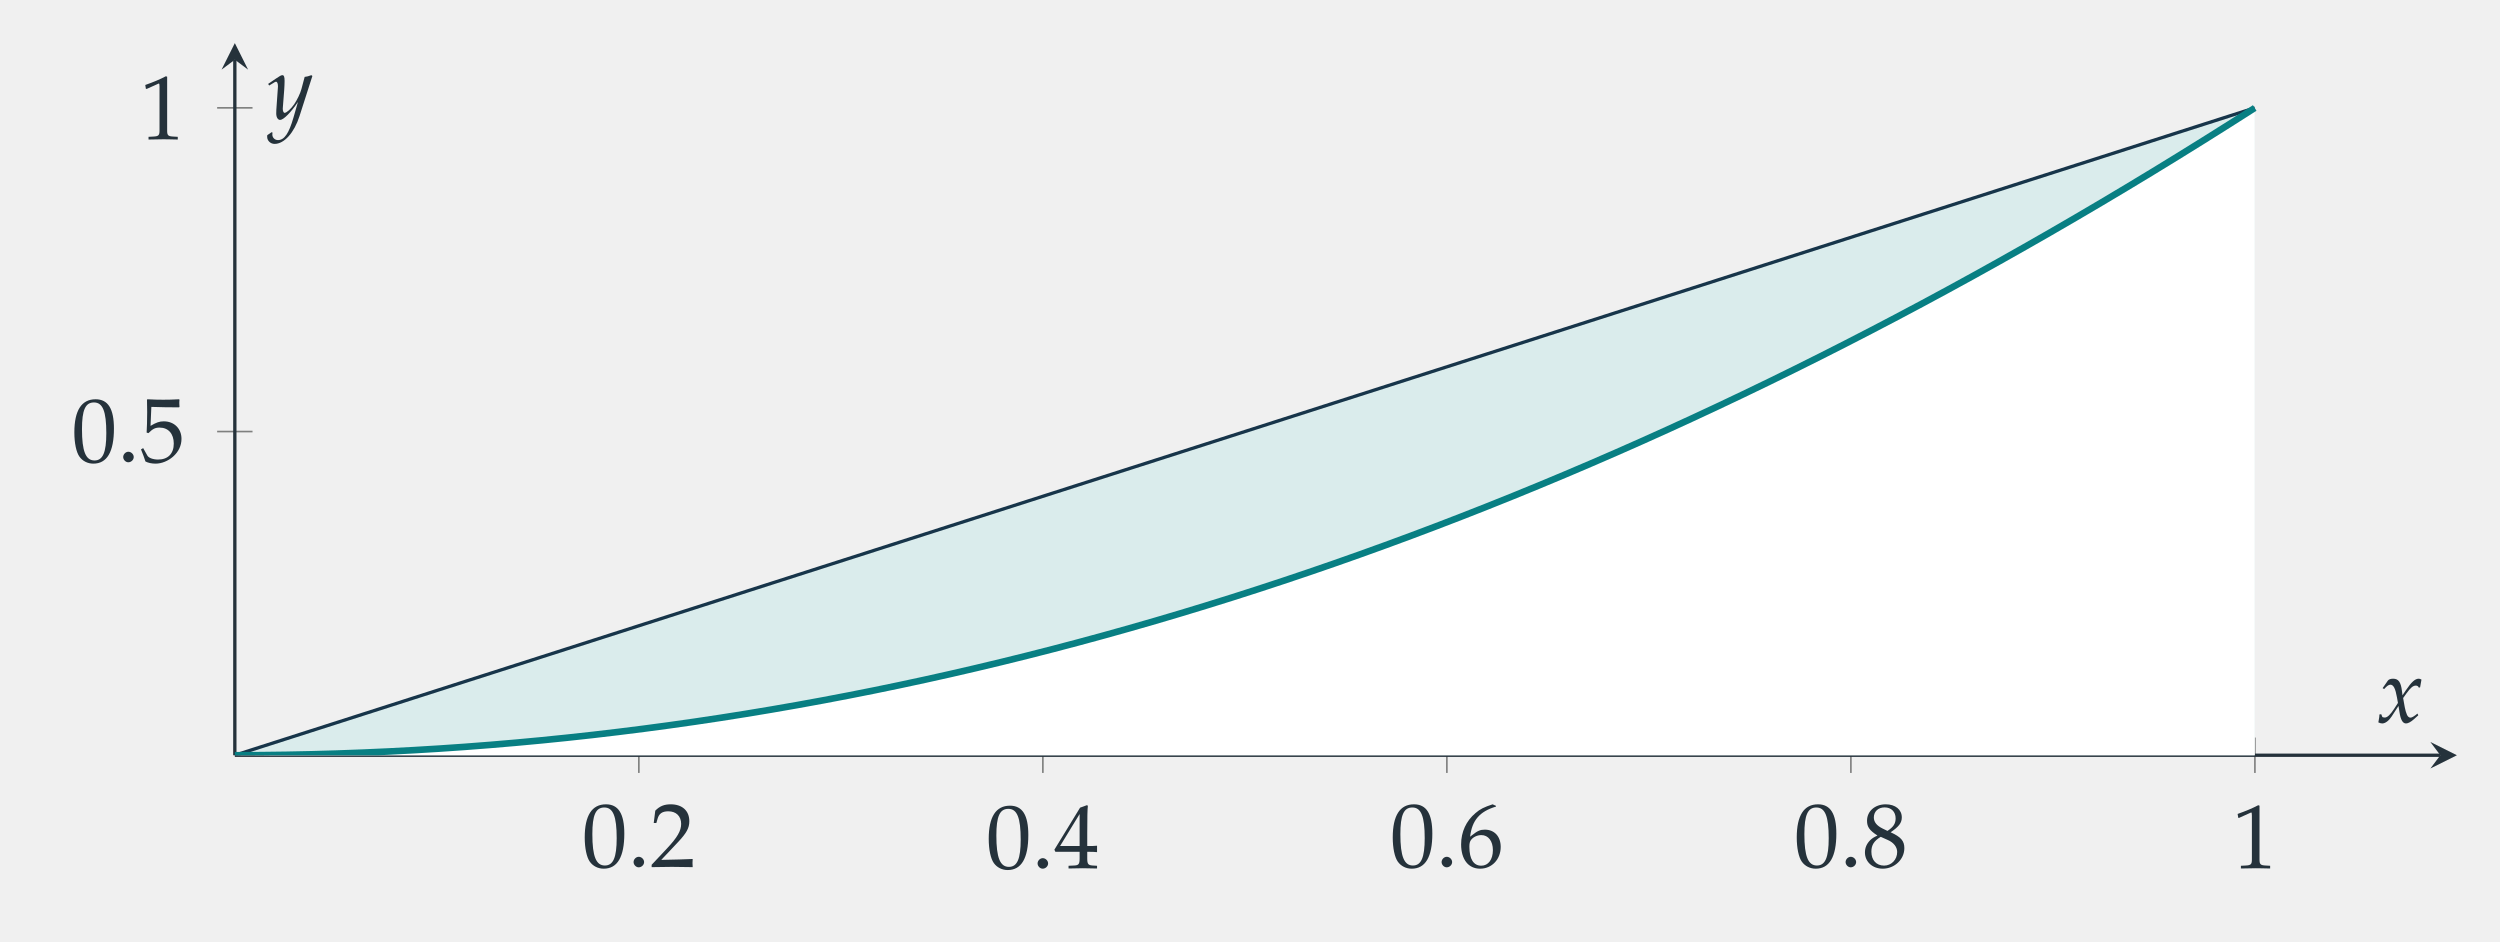
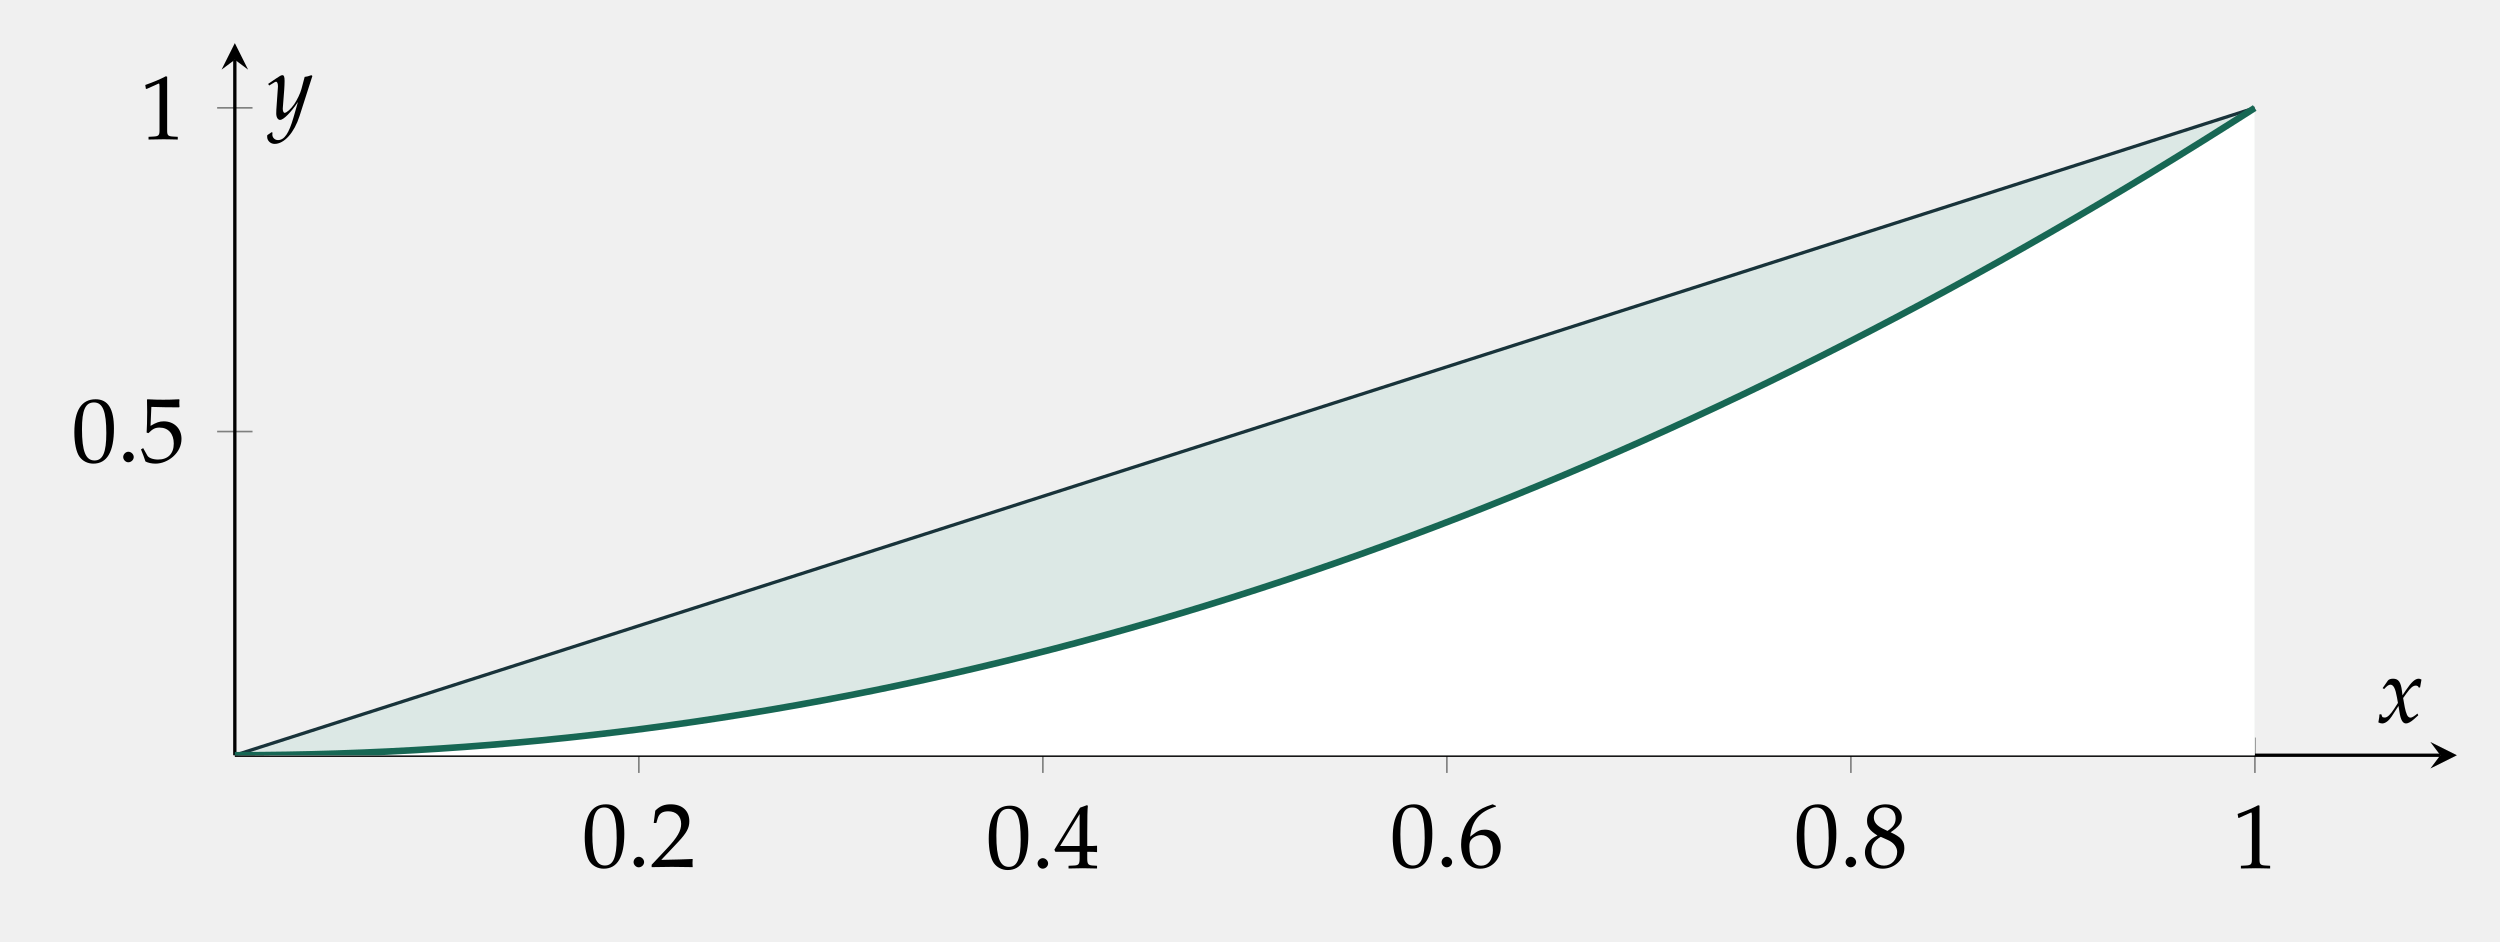
<svg xmlns="http://www.w3.org/2000/svg" xmlns:xlink="http://www.w3.org/1999/xlink" version="1.1" width="300.373" height="113.109" viewBox="0 0 300.373 113.109">
  <defs>
    <path id="font_1_13" d="M.263 .689C.108 .689 .029 .566 .029 .324 .029 .207 .05 .106 .085 .057 .12 .008 .176-.02 .238-.02 .389-.02 .465 .11 .465 .366 .465 .585 .4 .689 .263 .689M.245 .654C.342 .654 .381 .556 .381 .316 .381 .103 .343 .015 .251 .015 .154 .015 .113 .116 .113 .36 .113 .571 .15 .654 .245 .654Z" />
    <path id="font_1_14" d="M.124 .111C.094 .111 .067 .083 .067 .053 .067 .023 .094-.005 .123-.005 .155-.005 .183 .022 .183 .053 .183 .083 .155 .111 .124 .111Z" />
    <path id="font_1_7" d="M.016 .023V-.003C.203 0 .203 0 .239 0 .275 0 .275 0 .468-.003 .466 .018 .466 .028 .466 .042 .466 .055 .466 .065 .468 .087 .353 .082 .307 .081 .122 .077L.304 .27C.401 .373 .431 .428 .431 .503 .431 .618 .353 .689 .226 .689 .154 .689 .105 .669 .056 .619L.039 .483H.068L.081 .529C.097 .587 .133 .612 .2 .612 .286 .612 .341 .558 .341 .473 .341 .398 .299 .324 .186 .204L.016 .023Z" />
    <path id="font_1_9" d="M.28 .181V.106C.28 .046 .269 .032 .22 .03L.158 .027V-.003C.291 0 .291 0 .315 0 .339 0 .339 0 .472-.003V.027L.424 .03C.375 .033 .364 .046 .364 .106V.181C.423 .181 .444 .18 .472 .177V.248C.425 .244 .406 .244 .391 .245H.388 .364V.384C.364 .562 .366 .648 .371 .689L.359 .694 .285 .667 .002 .204 .013 .181H.28M.28 .245H.065L.28 .597V.245Z" />
    <path id="font_1_11" d="M.416 .672 .379 .689C.283 .657 .242 .637 .191 .593 .088 .507 .032 .385 .032 .248 .032 .082 .112-.02 .241-.02 .371-.02 .468 .083 .468 .22 .468 .335 .399 .41 .293 .41 .243 .41 .213 .397 .154 .35 .143 .341 .142 .34 .131 .332 .152 .513 .236 .61 .416 .664V.672M.255 .35C.331 .35 .382 .284 .382 .185 .382 .08 .331 .013 .254 .013 .169 .013 .123 .086 .123 .221 .123 .256 .127 .275 .138 .292 .16 .326 .207 .35 .255 .35Z" />
    <path id="font_1_12" d="M.168 .345C.127 .326 .11 .315 .088 .294 .05 .256 .03 .211 .03 .159 .03 .056 .113-.02 .226-.02 .356-.02 .464 .082 .464 .206 .464 .286 .427 .329 .313 .381 .404 .443 .436 .485 .436 .545 .436 .631 .365 .689 .259 .689 .14 .689 .053 .613 .053 .508 .053 .44 .08 .402 .168 .345M.284 .295C.347 .267 .385 .218 .385 .164 .385 .08 .322 .014 .241 .014 .156 .014 .101 .074 .101 .167 .101 .24 .13 .286 .204 .331L.284 .295M.223 .423C.16 .454 .128 .494 .128 .544 .128 .61 .176 .655 .247 .655 .32 .655 .368 .607 .368 .534 .368 .477 .343 .438 .278 .396L.223 .423Z" />
    <path id="font_1_6" d="M.067 .555H.077L.206 .613C.207 .614 .208 .614 .209 .614 .215 .614 .217 .605 .217 .581V.096C.217 .044 .206 .033 .152 .03L.096 .027V-.003C.25 0 .25 0 .261 0 .274 0 .296 0 .33-.001 .342-.002 .377-.002 .418-.003V.027L.366 .03C.311 .033 .301 .044 .301 .096V.689L.287 .694C.222 .66 .151 .63 .06 .598L.067 .555Z" />
    <path id="font_1_10" d="M.127 .605C.256 .601 .312 .6 .432 .6L.437 .605C.435 .623 .435 .631 .435 .644 .435 .658 .435 .666 .437 .684L.432 .689C.357 .685 .312 .684 .258 .684 .203 .684 .159 .685 .084 .689L.079 .684C.08 .623 .081 .579 .081 .547 .081 .462 .078 .366 .075 .322L.095 .316C.142 .363 .169 .377 .218 .377 .314 .377 .374 .309 .374 .201 .374 .09 .31 .025 .201 .025 .147 .025 .097 .043 .083 .069L.037 .151 .013 .137C.036 .08 .048 .048 .062 .004 .09-.011 .13-.02 .173-.02 .24-.02 .311 .009 .366 .057 .427 .111 .459 .179 .459 .253 .459 .366 .378 .446 .264 .446 .216 .446 .18 .433 .118 .396L.127 .605Z" />
    <clipPath id="clip_2">
      <path transform="matrix(1,0,0,-1,28.215,90.74201)" d="M0 0H266.981V85.562H0Z" />
    </clipPath>
    <path id="font_3_12" d="M.021 .088C.021 .068 .019 .055 .013 .023 .011 .011 .01 .008 .009 .001 .024-.007 .04-.011 .052-.011 .085-.011 .124 .018 .155 .065L.231 .182 .242 .113C.255 .028 .278-.011 .314-.011 .336-.011 .368 .006 .4 .035L.449 .079 .44 .098C.404 .068 .379 .053 .363 .053 .348 .053 .335 .063 .325 .083 .316 .102 .305 .139 .3 .168L.282 .269 .317 .318C.364 .383 .391 .406 .422 .406 .438 .406 .45 .398 .455 .383L.469 .387 .484 .472C.472 .479 .463 .482 .454 .482 .414 .482 .374 .446 .312 .354L.275 .299 .269 .347C.257 .446 .23 .482 .171 .482 .145 .482 .123 .474 .114 .461L.056 .378 .073 .368C.103 .402 .123 .416 .142 .416 .175 .416 .197 .375 .214 .277L.225 .215 .185 .153C.142 .086 .108 .054 .08 .054 .065 .054 .054 .058 .052 .063L.041 .091 .021 .088Z" />
    <path id="font_3_13" d="M-.007-.179C-.008-.186-.008-.192-.008-.197-.008-.24 .029-.275 .074-.275 .18-.275 .29-.152 .349 .033L.49 .473 .479 .482C.45 .471 .427 .465 .405 .463L.37 .331C.358 .284 .323 .211 .29 .162 .255 .111 .206 .067 .184 .067 .172 .067 .163 .09 .164 .115L.165 .128 .18 .322C.182 .353 .184 .391 .184 .419 .184 .464 .177 .482 .16 .482 .147 .482 .133 .475 .085 .442L.003 .386 .014 .368 .064 .398 .068 .401C.078 .407 .085 .41 .089 .41 .103 .41 .111 .391 .111 .358 .111 .357 .111 .351 .11 .343L.093 .1 .092 .06C.092 .018 .11-.011 .135-.011 .172-.011 .256 .074 .331 .187L.282 .016C.231-.161 .181-.233 .111-.233 .076-.233 .049-.206 .049-.172 .049-.167 .05-.159 .051-.15L.041-.146-.007-.179Z" />
  </defs>
  <path transform="matrix(1,0,0,-1,28.215,90.74201)" stroke-width=".199" stroke-linecap="butt" stroke-miterlimit="10" stroke-linejoin="miter" fill="none" stroke="#7f807f" d="M48.542-2.126V2.126M97.084-2.126V2.126M145.626-2.126V2.126M194.168-2.126V2.126M242.71-2.126V2.126" />
  <path transform="matrix(1,0,0,-1,28.215,90.74201)" stroke-width=".199" stroke-linecap="butt" stroke-miterlimit="10" stroke-linejoin="miter" fill="none" stroke="#7f807f" d="M-2.126 38.892H2.126M-2.126 77.784H2.126" />
-   <path transform="matrix(1,0,0,-1,28.215,90.74201)" stroke-width=".399" stroke-linecap="butt" stroke-miterlimit="10" stroke-linejoin="miter" fill="none" stroke="#25323b" d="M0 0H264.989" />
-   <path transform="matrix(1,0,0,-1,293.2037,90.74201)" d="M1.993 0-1.196 1.594 0 0-1.196-1.594" fill="#25323b" />
-   <path transform="matrix(1,0,0,-1,28.215,90.74201)" stroke-width=".399" stroke-linecap="butt" stroke-miterlimit="10" stroke-linejoin="miter" fill="none" stroke="#25323b" d="M0 0V83.57" />
-   <path transform="matrix(0,-1,-1,-0,28.215,7.172188)" d="M1.993 0-1.196 1.594 0 0-1.196-1.594" fill="#25323b" />
-   <use data-text="0" xlink:href="#font_1_13" transform="matrix(10.9091,0,0,-10.9091,69.938,104.154)" fill="#25323b" />
-   <use data-text="." xlink:href="#font_1_14" transform="matrix(10.9091,0,0,-10.9091,75.39256,104.154)" fill="#25323b" />
-   <use data-text="2" xlink:href="#font_1_7" transform="matrix(10.9091,0,0,-10.9091,78.11983,104.154)" fill="#25323b" />
-   <use data-text="0" xlink:href="#font_1_13" transform="matrix(10.9091,0,0,-10.9091,118.479,104.317)" fill="#25323b" />
-   <use data-text="." xlink:href="#font_1_14" transform="matrix(10.9091,0,0,-10.9091,123.9336,104.317)" fill="#25323b" />
-   <use data-text="4" xlink:href="#font_1_9" transform="matrix(10.9091,0,0,-10.9091,126.6608,104.317)" fill="#25323b" />
-   <use data-text="0" xlink:href="#font_1_13" transform="matrix(10.9091,0,0,-10.9091,167.021,104.154)" fill="#25323b" />
-   <use data-text="." xlink:href="#font_1_14" transform="matrix(10.9091,0,0,-10.9091,172.4755,104.154)" fill="#25323b" />
-   <use data-text="6" xlink:href="#font_1_11" transform="matrix(10.9091,0,0,-10.9091,175.2028,104.154)" fill="#25323b" />
-   <use data-text="0" xlink:href="#font_1_13" transform="matrix(10.9091,0,0,-10.9091,215.562,104.154)" fill="#25323b" />
-   <use data-text="." xlink:href="#font_1_14" transform="matrix(10.9091,0,0,-10.9091,221.0165,104.154)" fill="#25323b" />
-   <use data-text="8" xlink:href="#font_1_12" transform="matrix(10.9091,0,0,-10.9091,223.7438,104.154)" fill="#25323b" />
-   <use data-text="1" xlink:href="#font_1_6" transform="matrix(10.9091,0,0,-10.9091,268.195,104.317)" fill="#25323b" />
-   <use data-text="0" xlink:href="#font_1_13" transform="matrix(10.9091,0,0,-10.9091,8.617001,55.488)" fill="#25323b" />
-   <use data-text="." xlink:href="#font_1_14" transform="matrix(10.9091,0,0,-10.9091,14.07155,55.488)" fill="#25323b" />
-   <use data-text="5" xlink:href="#font_1_10" transform="matrix(10.9091,0,0,-10.9091,16.79883,55.488)" fill="#25323b" />
-   <use data-text="1" xlink:href="#font_1_6" transform="matrix(10.9091,0,0,-10.9091,16.799,16.733)" fill="#25323b" />
+   <path transform="matrix(1,0,0,-1,28.215,90.74201)" stroke-width=".399" stroke-linecap="butt" stroke-miterlimit="10" stroke-linejoin="miter" fill="none" stroke="#000000" d="M0 0H264.989" />
+   <path transform="matrix(1,0,0,-1,293.2037,90.74201)" d="M1.993 0-1.196 1.594 0 0-1.196-1.594" />
+   <path transform="matrix(1,0,0,-1,28.215,90.74201)" stroke-width=".399" stroke-linecap="butt" stroke-miterlimit="10" stroke-linejoin="miter" fill="none" stroke="#000000" d="M0 0V83.57" />
+   <path transform="matrix(0,-1,-1,-0,28.215,7.172188)" d="M1.993 0-1.196 1.594 0 0-1.196-1.594" />
+   <use data-text="0" xlink:href="#font_1_13" transform="matrix(10.9091,0,0,-10.9091,69.938,104.154)" />
+   <use data-text="." xlink:href="#font_1_14" transform="matrix(10.9091,0,0,-10.9091,75.39256,104.154)" />
+   <use data-text="2" xlink:href="#font_1_7" transform="matrix(10.9091,0,0,-10.9091,78.11983,104.154)" />
+   <use data-text="0" xlink:href="#font_1_13" transform="matrix(10.9091,0,0,-10.9091,118.479,104.317)" />
+   <use data-text="." xlink:href="#font_1_14" transform="matrix(10.9091,0,0,-10.9091,123.9336,104.317)" />
+   <use data-text="4" xlink:href="#font_1_9" transform="matrix(10.9091,0,0,-10.9091,126.6608,104.317)" />
+   <use data-text="0" xlink:href="#font_1_13" transform="matrix(10.9091,0,0,-10.9091,167.021,104.154)" />
+   <use data-text="." xlink:href="#font_1_14" transform="matrix(10.9091,0,0,-10.9091,172.4755,104.154)" />
+   <use data-text="6" xlink:href="#font_1_11" transform="matrix(10.9091,0,0,-10.9091,175.2028,104.154)" />
+   <use data-text="0" xlink:href="#font_1_13" transform="matrix(10.9091,0,0,-10.9091,215.562,104.154)" />
+   <use data-text="." xlink:href="#font_1_14" transform="matrix(10.9091,0,0,-10.9091,221.0165,104.154)" />
+   <use data-text="8" xlink:href="#font_1_12" transform="matrix(10.9091,0,0,-10.9091,223.7438,104.154)" />
+   <use data-text="1" xlink:href="#font_1_6" transform="matrix(10.9091,0,0,-10.9091,268.195,104.317)" />
+   <use data-text="0" xlink:href="#font_1_13" transform="matrix(10.9091,0,0,-10.9091,8.617001,55.488)" />
+   <use data-text="." xlink:href="#font_1_14" transform="matrix(10.9091,0,0,-10.9091,14.07155,55.488)" />
+   <use data-text="5" xlink:href="#font_1_10" transform="matrix(10.9091,0,0,-10.9091,16.79883,55.488)" />
+   <use data-text="1" xlink:href="#font_1_6" transform="matrix(10.9091,0,0,-10.9091,16.799,16.733)" />
  <g clip-path="url(#clip_2)">
-     <path transform="matrix(1,0,0,-1,28.215,90.74201)" d="M0 0 3.072 .985 6.144 1.969 9.216 2.954 12.288 3.938 15.36 4.923 18.432 5.907 21.504 6.892 24.576 7.876 27.648 8.861 30.72 9.845 33.792 10.83 36.864 11.814 39.936 12.799 43.008 13.783 46.08 14.768 49.152 15.752 52.224 16.737 55.296 17.721 58.368 18.706 61.44 19.69 64.512 20.675 67.584 21.659 70.656 22.644 73.728 23.628 76.8 24.613 79.872 25.597 82.944 26.582 86.015 27.566 89.087 28.551 92.159 29.535 95.231 30.52 98.303 31.504 101.375 32.489 104.447 33.473 107.519 34.458 110.591 35.442 113.663 36.427 116.735 37.411 119.807 38.396 122.879 39.38 125.951 40.365 129.023 41.349 132.095 42.334 135.167 43.318 138.239 44.303 141.311 45.288 144.383 46.272 147.455 47.257 150.527 48.241 153.599 49.226 156.671 50.21 159.743 51.195 162.815 52.179 165.887 53.164 168.959 54.148 172.031 55.133 175.103 56.117 178.175 57.102 181.247 58.086 184.319 59.071 187.391 60.055 190.463 61.04 193.535 62.024 196.607 63.009 199.679 63.993 202.751 64.978 205.823 65.962 208.895 66.947 211.967 67.931 215.039 68.916 218.111 69.9 221.183 70.885 224.255 71.869 227.327 72.854 230.399 73.838 233.471 74.823 236.543 75.807 239.615 76.792 242.687 77.776V0H0Z" fill="#daecec" />
+     <path transform="matrix(1,0,0,-1,28.215,90.74201)" d="M0 0 3.072 .985 6.144 1.969 9.216 2.954 12.288 3.938 15.36 4.923 18.432 5.907 21.504 6.892 24.576 7.876 27.648 8.861 30.72 9.845 33.792 10.83 36.864 11.814 39.936 12.799 43.008 13.783 46.08 14.768 49.152 15.752 52.224 16.737 55.296 17.721 58.368 18.706 61.44 19.69 64.512 20.675 67.584 21.659 70.656 22.644 73.728 23.628 76.8 24.613 79.872 25.597 82.944 26.582 86.015 27.566 89.087 28.551 92.159 29.535 95.231 30.52 98.303 31.504 101.375 32.489 104.447 33.473 107.519 34.458 110.591 35.442 113.663 36.427 116.735 37.411 119.807 38.396 122.879 39.38 125.951 40.365 129.023 41.349 132.095 42.334 135.167 43.318 138.239 44.303 141.311 45.288 144.383 46.272 147.455 47.257 150.527 48.241 153.599 49.226 156.671 50.21 159.743 51.195 162.815 52.179 165.887 53.164 168.959 54.148 172.031 55.133 175.103 56.117 178.175 57.102 181.247 58.086 184.319 59.071 187.391 60.055 190.463 61.04 193.535 62.024 196.607 63.009 199.679 63.993 202.751 64.978 205.823 65.962 208.895 66.947 211.967 67.931 215.039 68.916 218.111 69.9 221.183 70.885 224.255 71.869 227.327 72.854 230.399 73.838 233.471 74.823 236.543 75.807 239.615 76.792 242.687 77.776V0H0Z" fill="#dce8e5" />
    <path transform="matrix(1,0,0,-1,28.215,90.74201)" d="M0 0 3.072 .012 6.144 .05 9.216 .112 12.288 .199 15.36 .312 18.432 .449 21.504 .611 24.576 .797 27.648 1.009 30.72 1.246 33.792 1.508 36.864 1.794 39.936 2.106 43.008 2.442 46.08 2.804 49.152 3.19 52.224 3.601 55.296 4.037 58.368 4.498 61.44 4.984 64.512 5.495 67.584 6.031 70.656 6.592 73.728 7.178 76.8 7.788 79.872 8.424 82.944 9.084 86.015 9.769 89.087 10.48 92.159 11.215 95.231 11.975 98.303 12.76 101.375 13.57 104.447 14.405 107.519 15.265 110.591 16.149 113.663 17.059 116.735 17.994 119.807 18.953 122.879 19.938 125.951 20.947 129.023 21.981 132.095 23.04 135.167 24.124 138.239 25.233 141.311 26.367 144.383 27.526 147.455 28.71 150.527 29.919 153.599 31.152 156.671 32.411 159.743 33.694 162.815 35.003 165.887 36.336 168.959 37.694 172.031 39.078 175.103 40.486 178.175 41.919 181.247 43.377 184.319 44.859 187.391 46.367 190.463 47.9 193.535 49.458 196.607 51.04 199.679 52.648 202.751 54.28 205.823 55.937 208.895 57.619 211.967 59.327 215.039 61.059 218.111 62.816 221.183 64.598 224.255 66.404 227.327 68.236 230.399 70.093 233.471 71.974 236.543 73.881 239.615 75.812 242.687 77.769V0H0Z" fill="#ffffff" />
-     <path transform="matrix(1,0,0,-1,28.215,90.74201)" stroke-width=".399" stroke-linecap="butt" stroke-miterlimit="10" stroke-linejoin="miter" fill="none" stroke="#17354a" d="M0 0 3.072 .985 6.144 1.969 9.216 2.954 12.288 3.938 15.36 4.923 18.432 5.907 21.504 6.892 24.576 7.876 27.648 8.861 30.72 9.845 33.792 10.83 36.864 11.814 39.936 12.799 43.008 13.783 46.08 14.768 49.152 15.752 52.224 16.737 55.296 17.721 58.368 18.706 61.44 19.69 64.512 20.675 67.584 21.659 70.656 22.644 73.728 23.628 76.8 24.613 79.872 25.597 82.944 26.582 86.015 27.566 89.087 28.551 92.159 29.535 95.231 30.52 98.303 31.504 101.375 32.489 104.447 33.473 107.519 34.458 110.591 35.442 113.663 36.427 116.735 37.411 119.807 38.396 122.879 39.38 125.951 40.365 129.023 41.349 132.095 42.334 135.167 43.318 138.239 44.303 141.311 45.288 144.383 46.272 147.455 47.257 150.527 48.241 153.599 49.226 156.671 50.21 159.743 51.195 162.815 52.179 165.887 53.164 168.959 54.148 172.031 55.133 175.103 56.117 178.175 57.102 181.247 58.086 184.319 59.071 187.391 60.055 190.463 61.04 193.535 62.024 196.607 63.009 199.679 63.993 202.751 64.978 205.823 65.962 208.895 66.947 211.967 67.931 215.039 68.916 218.111 69.9 221.183 70.885 224.255 71.869 227.327 72.854 230.399 73.838 233.471 74.823 236.543 75.807 239.615 76.792 242.687 77.776" />
-     <path transform="matrix(1,0,0,-1,28.215,90.74201)" stroke-width=".797" stroke-linecap="butt" stroke-miterlimit="10" stroke-linejoin="miter" fill="none" stroke="#087f83" d="M0 0 3.072 .012 6.144 .05 9.216 .112 12.288 .199 15.36 .312 18.432 .449 21.504 .611 24.576 .797 27.648 1.009 30.72 1.246 33.792 1.508 36.864 1.794 39.936 2.106 43.008 2.442 46.08 2.804 49.152 3.19 52.224 3.601 55.296 4.037 58.368 4.498 61.44 4.984 64.512 5.495 67.584 6.031 70.656 6.592 73.728 7.178 76.8 7.788 79.872 8.424 82.944 9.084 86.015 9.769 89.087 10.48 92.159 11.215 95.231 11.975 98.303 12.76 101.375 13.57 104.447 14.405 107.519 15.265 110.591 16.149 113.663 17.059 116.735 17.994 119.807 18.953 122.879 19.938 125.951 20.947 129.023 21.981 132.095 23.04 135.167 24.124 138.239 25.233 141.311 26.367 144.383 27.526 147.455 28.71 150.527 29.919 153.599 31.152 156.671 32.411 159.743 33.694 162.815 35.003 165.887 36.336 168.959 37.694 172.031 39.078 175.103 40.486 178.175 41.919 181.247 43.377 184.319 44.859 187.391 46.367 190.463 47.9 193.535 49.458 196.607 51.04 199.679 52.648 202.751 54.28 205.823 55.937 208.895 57.619 211.967 59.327 215.039 61.059 218.111 62.816 221.183 64.598 224.255 66.404 227.327 68.236 230.399 70.093 233.471 71.974 236.543 73.881 239.615 75.812 242.687 77.769" />
+     <path transform="matrix(1,0,0,-1,28.215,90.74201)" stroke-width=".399" stroke-linecap="butt" stroke-miterlimit="10" stroke-linejoin="miter" fill="none" stroke="#18333a" d="M0 0 3.072 .985 6.144 1.969 9.216 2.954 12.288 3.938 15.36 4.923 18.432 5.907 21.504 6.892 24.576 7.876 27.648 8.861 30.72 9.845 33.792 10.83 36.864 11.814 39.936 12.799 43.008 13.783 46.08 14.768 49.152 15.752 52.224 16.737 55.296 17.721 58.368 18.706 61.44 19.69 64.512 20.675 67.584 21.659 70.656 22.644 73.728 23.628 76.8 24.613 79.872 25.597 82.944 26.582 86.015 27.566 89.087 28.551 92.159 29.535 95.231 30.52 98.303 31.504 101.375 32.489 104.447 33.473 107.519 34.458 110.591 35.442 113.663 36.427 116.735 37.411 119.807 38.396 122.879 39.38 125.951 40.365 129.023 41.349 132.095 42.334 135.167 43.318 138.239 44.303 141.311 45.288 144.383 46.272 147.455 47.257 150.527 48.241 153.599 49.226 156.671 50.21 159.743 51.195 162.815 52.179 165.887 53.164 168.959 54.148 172.031 55.133 175.103 56.117 178.175 57.102 181.247 58.086 184.319 59.071 187.391 60.055 190.463 61.04 193.535 62.024 196.607 63.009 199.679 63.993 202.751 64.978 205.823 65.962 208.895 66.947 211.967 67.931 215.039 68.916 218.111 69.9 221.183 70.885 224.255 71.869 227.327 72.854 230.399 73.838 233.471 74.823 236.543 75.807 239.615 76.792 242.687 77.776" />
+     <path transform="matrix(1,0,0,-1,28.215,90.74201)" stroke-width=".797" stroke-linecap="butt" stroke-miterlimit="10" stroke-linejoin="miter" fill="none" stroke="#176754" d="M0 0 3.072 .012 6.144 .05 9.216 .112 12.288 .199 15.36 .312 18.432 .449 21.504 .611 24.576 .797 27.648 1.009 30.72 1.246 33.792 1.508 36.864 1.794 39.936 2.106 43.008 2.442 46.08 2.804 49.152 3.19 52.224 3.601 55.296 4.037 58.368 4.498 61.44 4.984 64.512 5.495 67.584 6.031 70.656 6.592 73.728 7.178 76.8 7.788 79.872 8.424 82.944 9.084 86.015 9.769 89.087 10.48 92.159 11.215 95.231 11.975 98.303 12.76 101.375 13.57 104.447 14.405 107.519 15.265 110.591 16.149 113.663 17.059 116.735 17.994 119.807 18.953 122.879 19.938 125.951 20.947 129.023 21.981 132.095 23.04 135.167 24.124 138.239 25.233 141.311 26.367 144.383 27.526 147.455 28.71 150.527 29.919 153.599 31.152 156.671 32.411 159.743 33.694 162.815 35.003 165.887 36.336 168.959 37.694 172.031 39.078 175.103 40.486 178.175 41.919 181.247 43.377 184.319 44.859 187.391 46.367 190.463 47.9 193.535 49.458 196.607 51.04 199.679 52.648 202.751 54.28 205.823 55.937 208.895 57.619 211.967 59.327 215.039 61.059 218.111 62.816 221.183 64.598 224.255 66.404 227.327 68.236 230.399 70.093 233.471 71.974 236.543 73.881 239.615 75.812 242.687 77.769" />
  </g>
-   <use data-text="x" xlink:href="#font_3_12" transform="matrix(10.9091,0,0,-10.9091,285.657,86.803)" fill="#25323b" />
-   <use data-text="y" xlink:href="#font_3_13" transform="matrix(10.9091,0,0,-10.9091,32.186,14.29)" fill="#25323b" />
+   <use data-text="x" xlink:href="#font_3_12" transform="matrix(10.9091,0,0,-10.9091,285.657,86.803)" />
+   <use data-text="y" xlink:href="#font_3_13" transform="matrix(10.9091,0,0,-10.9091,32.186,14.29)" />
</svg>
